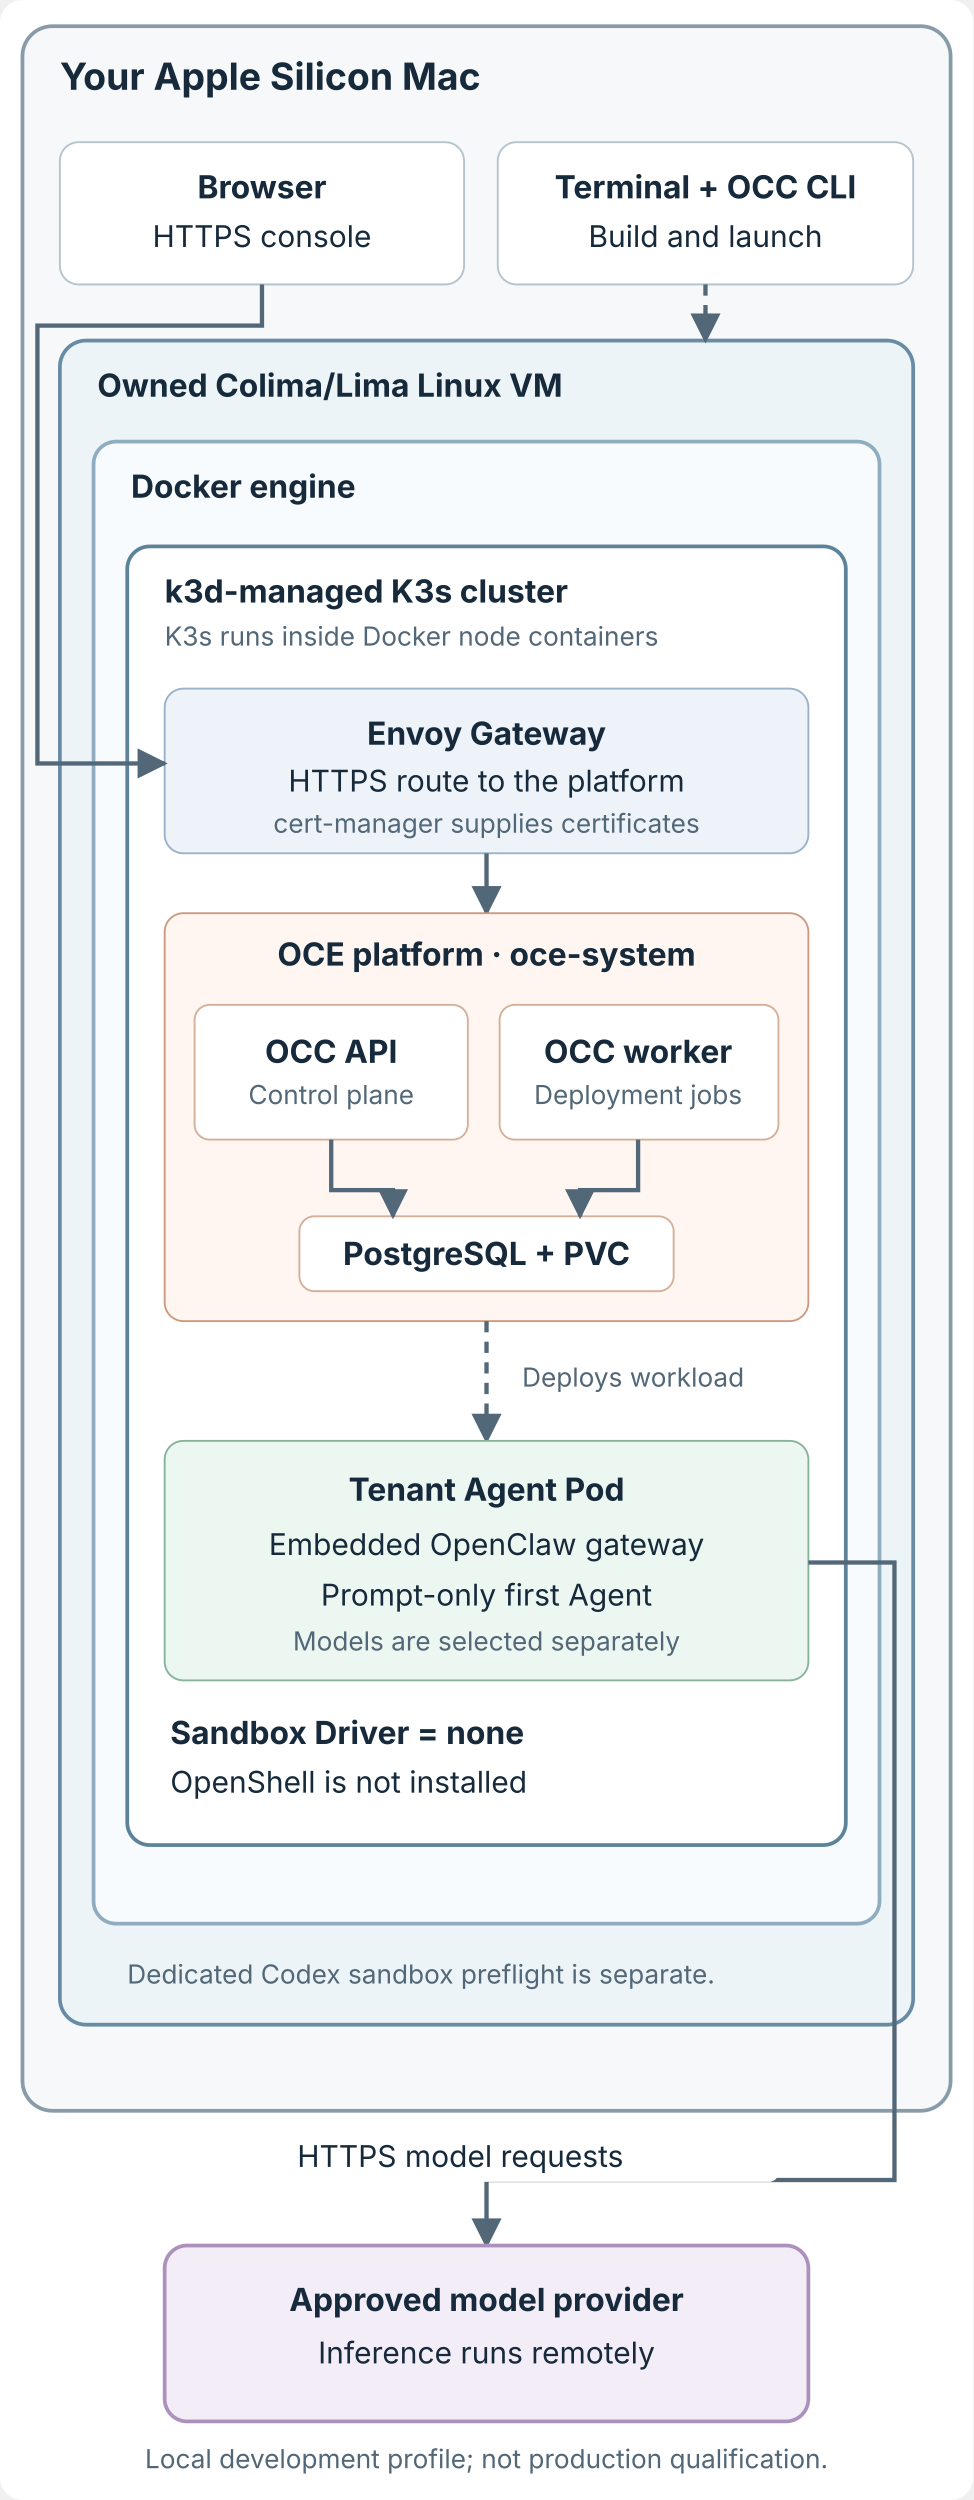
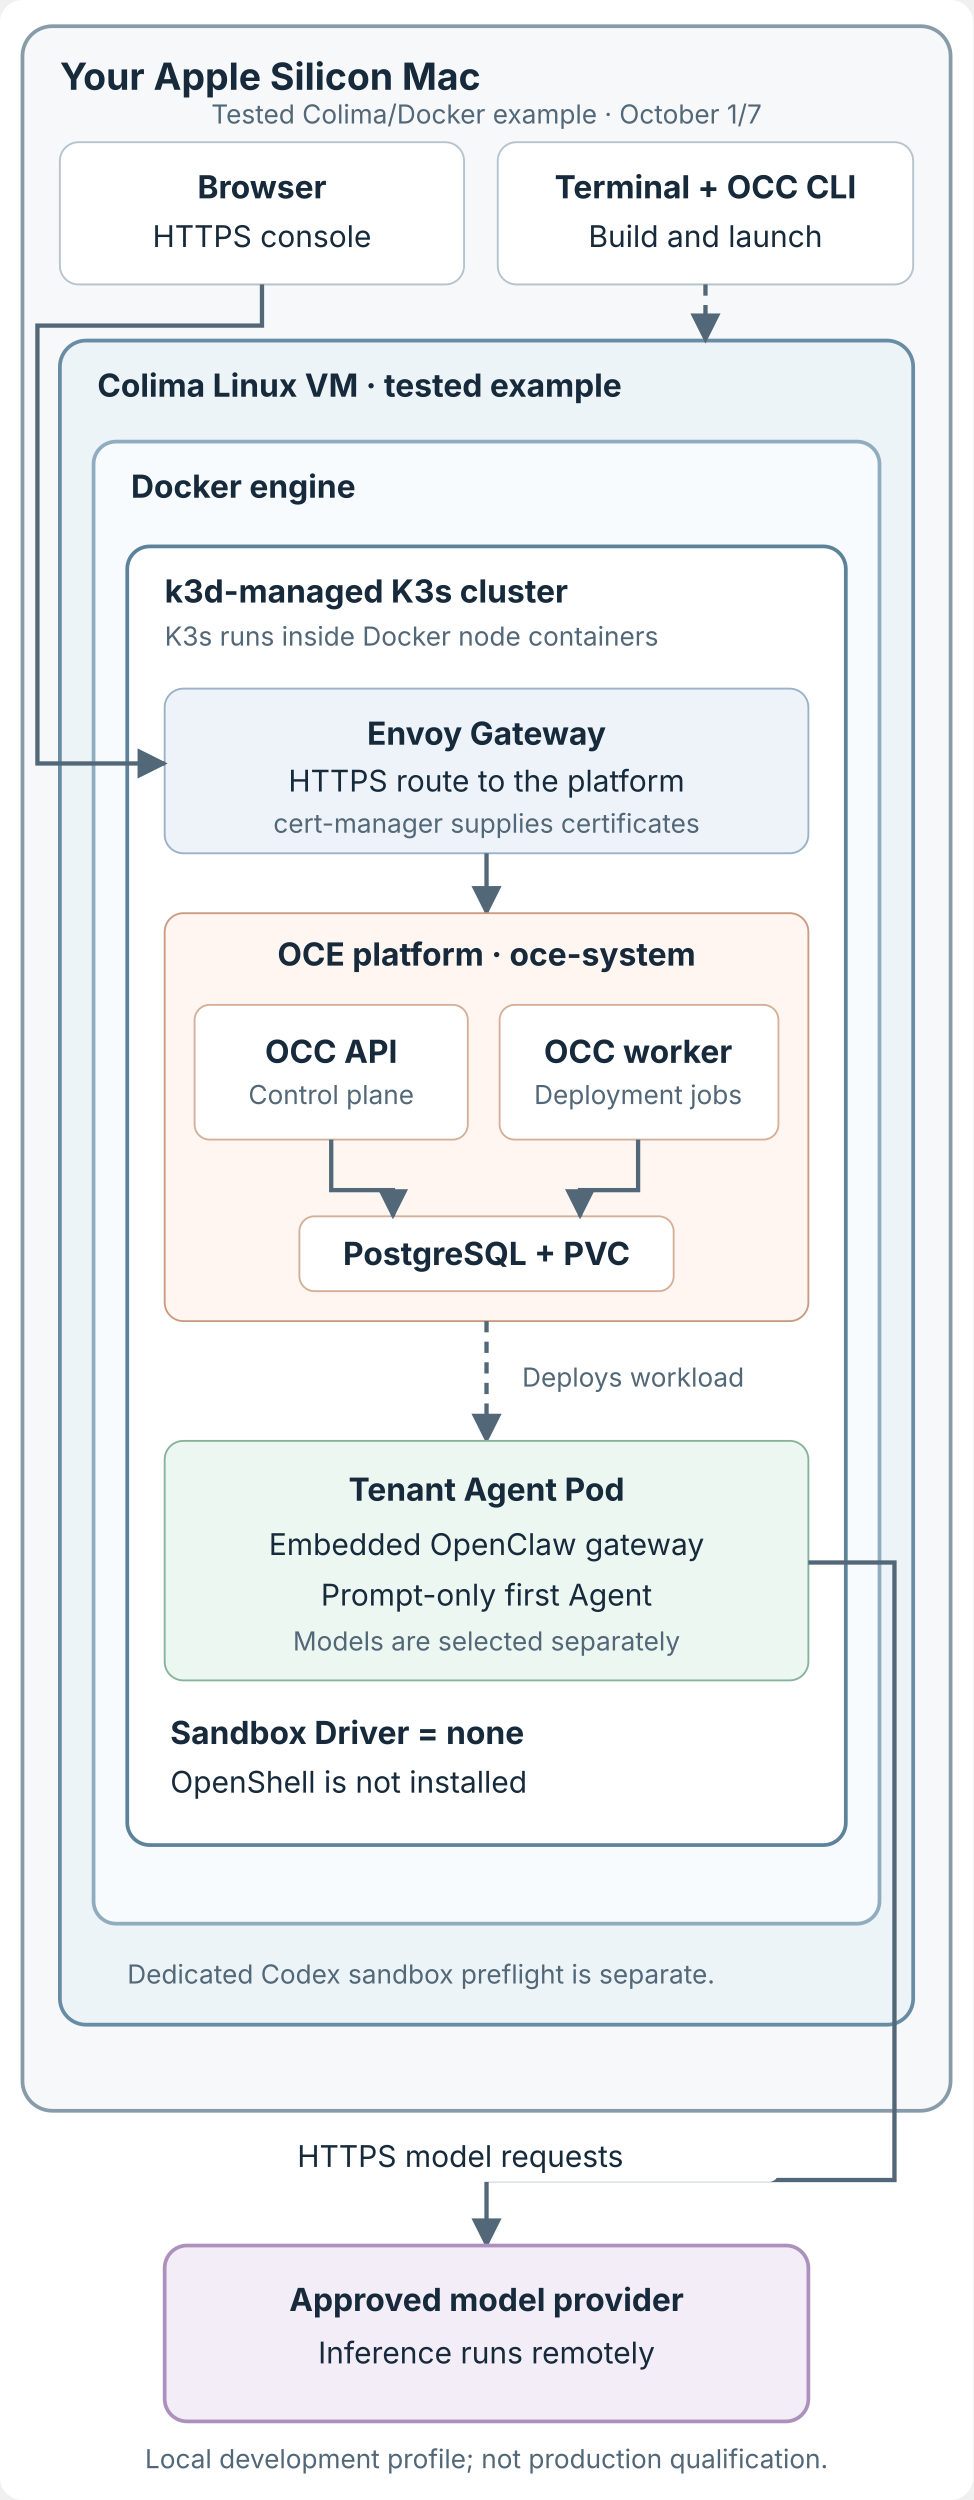
<svg xmlns="http://www.w3.org/2000/svg" width="520" height="1336" viewBox="0 0 520 1336" role="img" aria-labelledby="title description">
  <defs>
    <marker id="arrow" viewBox="0 0 10 10" refX="9" refY="5" markerWidth="7" markerHeight="7" orient="auto-start-reverse">
      <path d="M 0 0 L 10 5 L 0 10 z" fill="#526777" />
    </marker>
  </defs>
  <style>
    text{font-family:system-ui,-apple-system,BlinkMacSystemFont,"Segoe UI",sans-serif;fill:#162a3b}
    .heading{font-size:20px;font-weight:700}.label{font-size:17px;font-weight:650}.body{font-size:16px}.small{font-size:14px;fill:#526777}
    .flow{fill:none;stroke:#526777;stroke-width:2.3;marker-end:url(#arrow)}.control{stroke-dasharray:6 5}
  </style>
  <rect width="520" height="1336" rx="12" fill="#ffffff" />
  <rect x="12" y="14" width="496" height="1114" rx="16" fill="#f6f8fa" stroke="#879ba9" stroke-width="2" />
  <text x="32" y="48" class="heading">Your Apple Silicon Mac</text>
+   <text x="260" y="66" class="small" text-anchor="middle">Tested Colima/Docker example · October 1/7</text>
  <rect x="32" y="76" width="216" height="76" rx="10" fill="#ffffff" stroke="#b5c3cd" />
  <text x="140" y="106" class="label" text-anchor="middle">Browser</text>
  <text x="140" y="132" class="body" text-anchor="middle">HTTPS console</text>
  <rect x="266" y="76" width="222" height="76" rx="10" fill="#ffffff" stroke="#b5c3cd" />
  <text x="377" y="106" class="label" text-anchor="middle">Terminal + OCC CLI</text>
  <text x="377" y="132" class="body" text-anchor="middle">Build and launch</text>
  <rect x="32" y="182" width="456" height="900" rx="14" fill="#edf4f8" stroke="#688ca4" stroke-width="2" />
-   <text x="52" y="212" class="label">Owned Colima/Lima Linux VM</text>
+   <text x="52" y="212" class="label">Colima Linux VM · tested example</text>
  <rect x="50" y="236" width="420" height="792" rx="12" fill="#f7fbfd" stroke="#90adbf" stroke-width="2" />
  <text x="70" y="266" class="label">Docker engine</text>
  <rect x="68" y="292" width="384" height="694" rx="12" fill="#ffffff" stroke="#5c839a" stroke-width="2" />
  <text x="88" y="322" class="label">k3d-managed K3s cluster</text>
  <text x="88" y="345" class="small">K3s runs inside Docker node containers</text>
  <rect x="88" y="368" width="344" height="88" rx="10" fill="#eef3fa" stroke="#9ab1c7" />
  <text x="260" y="398" class="label" text-anchor="middle">Envoy Gateway</text>
  <text x="260" y="423" class="body" text-anchor="middle">HTTPS route to the platform</text>
  <text x="260" y="445" class="small" text-anchor="middle">cert-manager supplies certificates</text>
  <path class="flow" d="M 140 152 L 140 174 L 20 174 L 20 408 L 88 408" />
  <path class="flow control" d="M 377 152 L 377 182" />
  <path class="flow" d="M 260 456 L 260 488" />
  <rect x="88" y="488" width="344" height="218" rx="10" fill="#fff6f1" stroke="#cb9b81" />
  <text x="260" y="516" class="label" text-anchor="middle">OCE platform · oce-system</text>
  <rect x="104" y="537" width="146" height="72" rx="8" fill="#ffffff" stroke="#d4af9a" />
  <text x="177" y="568" class="label" text-anchor="middle">OCC API</text>
  <text x="177" y="590" class="small" text-anchor="middle">Control plane</text>
  <rect x="267" y="537" width="149" height="72" rx="8" fill="#ffffff" stroke="#d4af9a" />
  <text x="341" y="568" class="label" text-anchor="middle">OCC worker</text>
  <text x="341" y="590" class="small" text-anchor="middle">Deployment jobs</text>
  <rect x="160" y="650" width="200" height="40" rx="8" fill="#ffffff" stroke="#d4af9a" />
  <text x="260" y="676" class="label" text-anchor="middle">PostgreSQL + PVC</text>
  <path class="flow" d="M 177 609 L 177 636 L 210 636 L 210 650" />
  <path class="flow" d="M 341 609 L 341 636 L 310 636 L 310 650" />
  <path class="flow control" d="M 260 706 L 260 770" />
  <text x="279" y="741" class="small">Deploys workload</text>
  <rect x="88" y="770" width="344" height="128" rx="10" fill="#edf7f1" stroke="#86b39a" />
  <text x="260" y="802" class="label" text-anchor="middle">Tenant Agent Pod</text>
  <text x="260" y="831" class="body" text-anchor="middle">Embedded OpenClaw gateway</text>
  <text x="260" y="858" class="body" text-anchor="middle">Prompt-only first Agent</text>
  <text x="260" y="882" class="small" text-anchor="middle">Models are selected separately</text>
  <text x="91" y="932" class="label">Sandbox Driver = none</text>
  <text x="91" y="958" class="body">OpenShell is not installed</text>
  <text x="68" y="1060" class="small">Dedicated Codex sandbox preflight is separate.</text>
  <path class="flow" d="M 432 835 L 478 835 L 478 1165 L 260 1165 L 260 1200" />
  <rect x="76" y="1138" width="340" height="28" rx="5" fill="#ffffff" />
  <text x="246" y="1158" class="body" text-anchor="middle">HTTPS model requests</text>
  <rect x="88" y="1200" width="344" height="94" rx="12" fill="#f3edf8" stroke="#ad91bd" stroke-width="2" />
  <text x="260" y="1235" class="label" text-anchor="middle">Approved model provider</text>
  <text x="260" y="1263" class="body" text-anchor="middle">Inference runs remotely</text>
  <text x="260" y="1319" class="small" text-anchor="middle">Local development profile; not production qualification.</text>
</svg>
